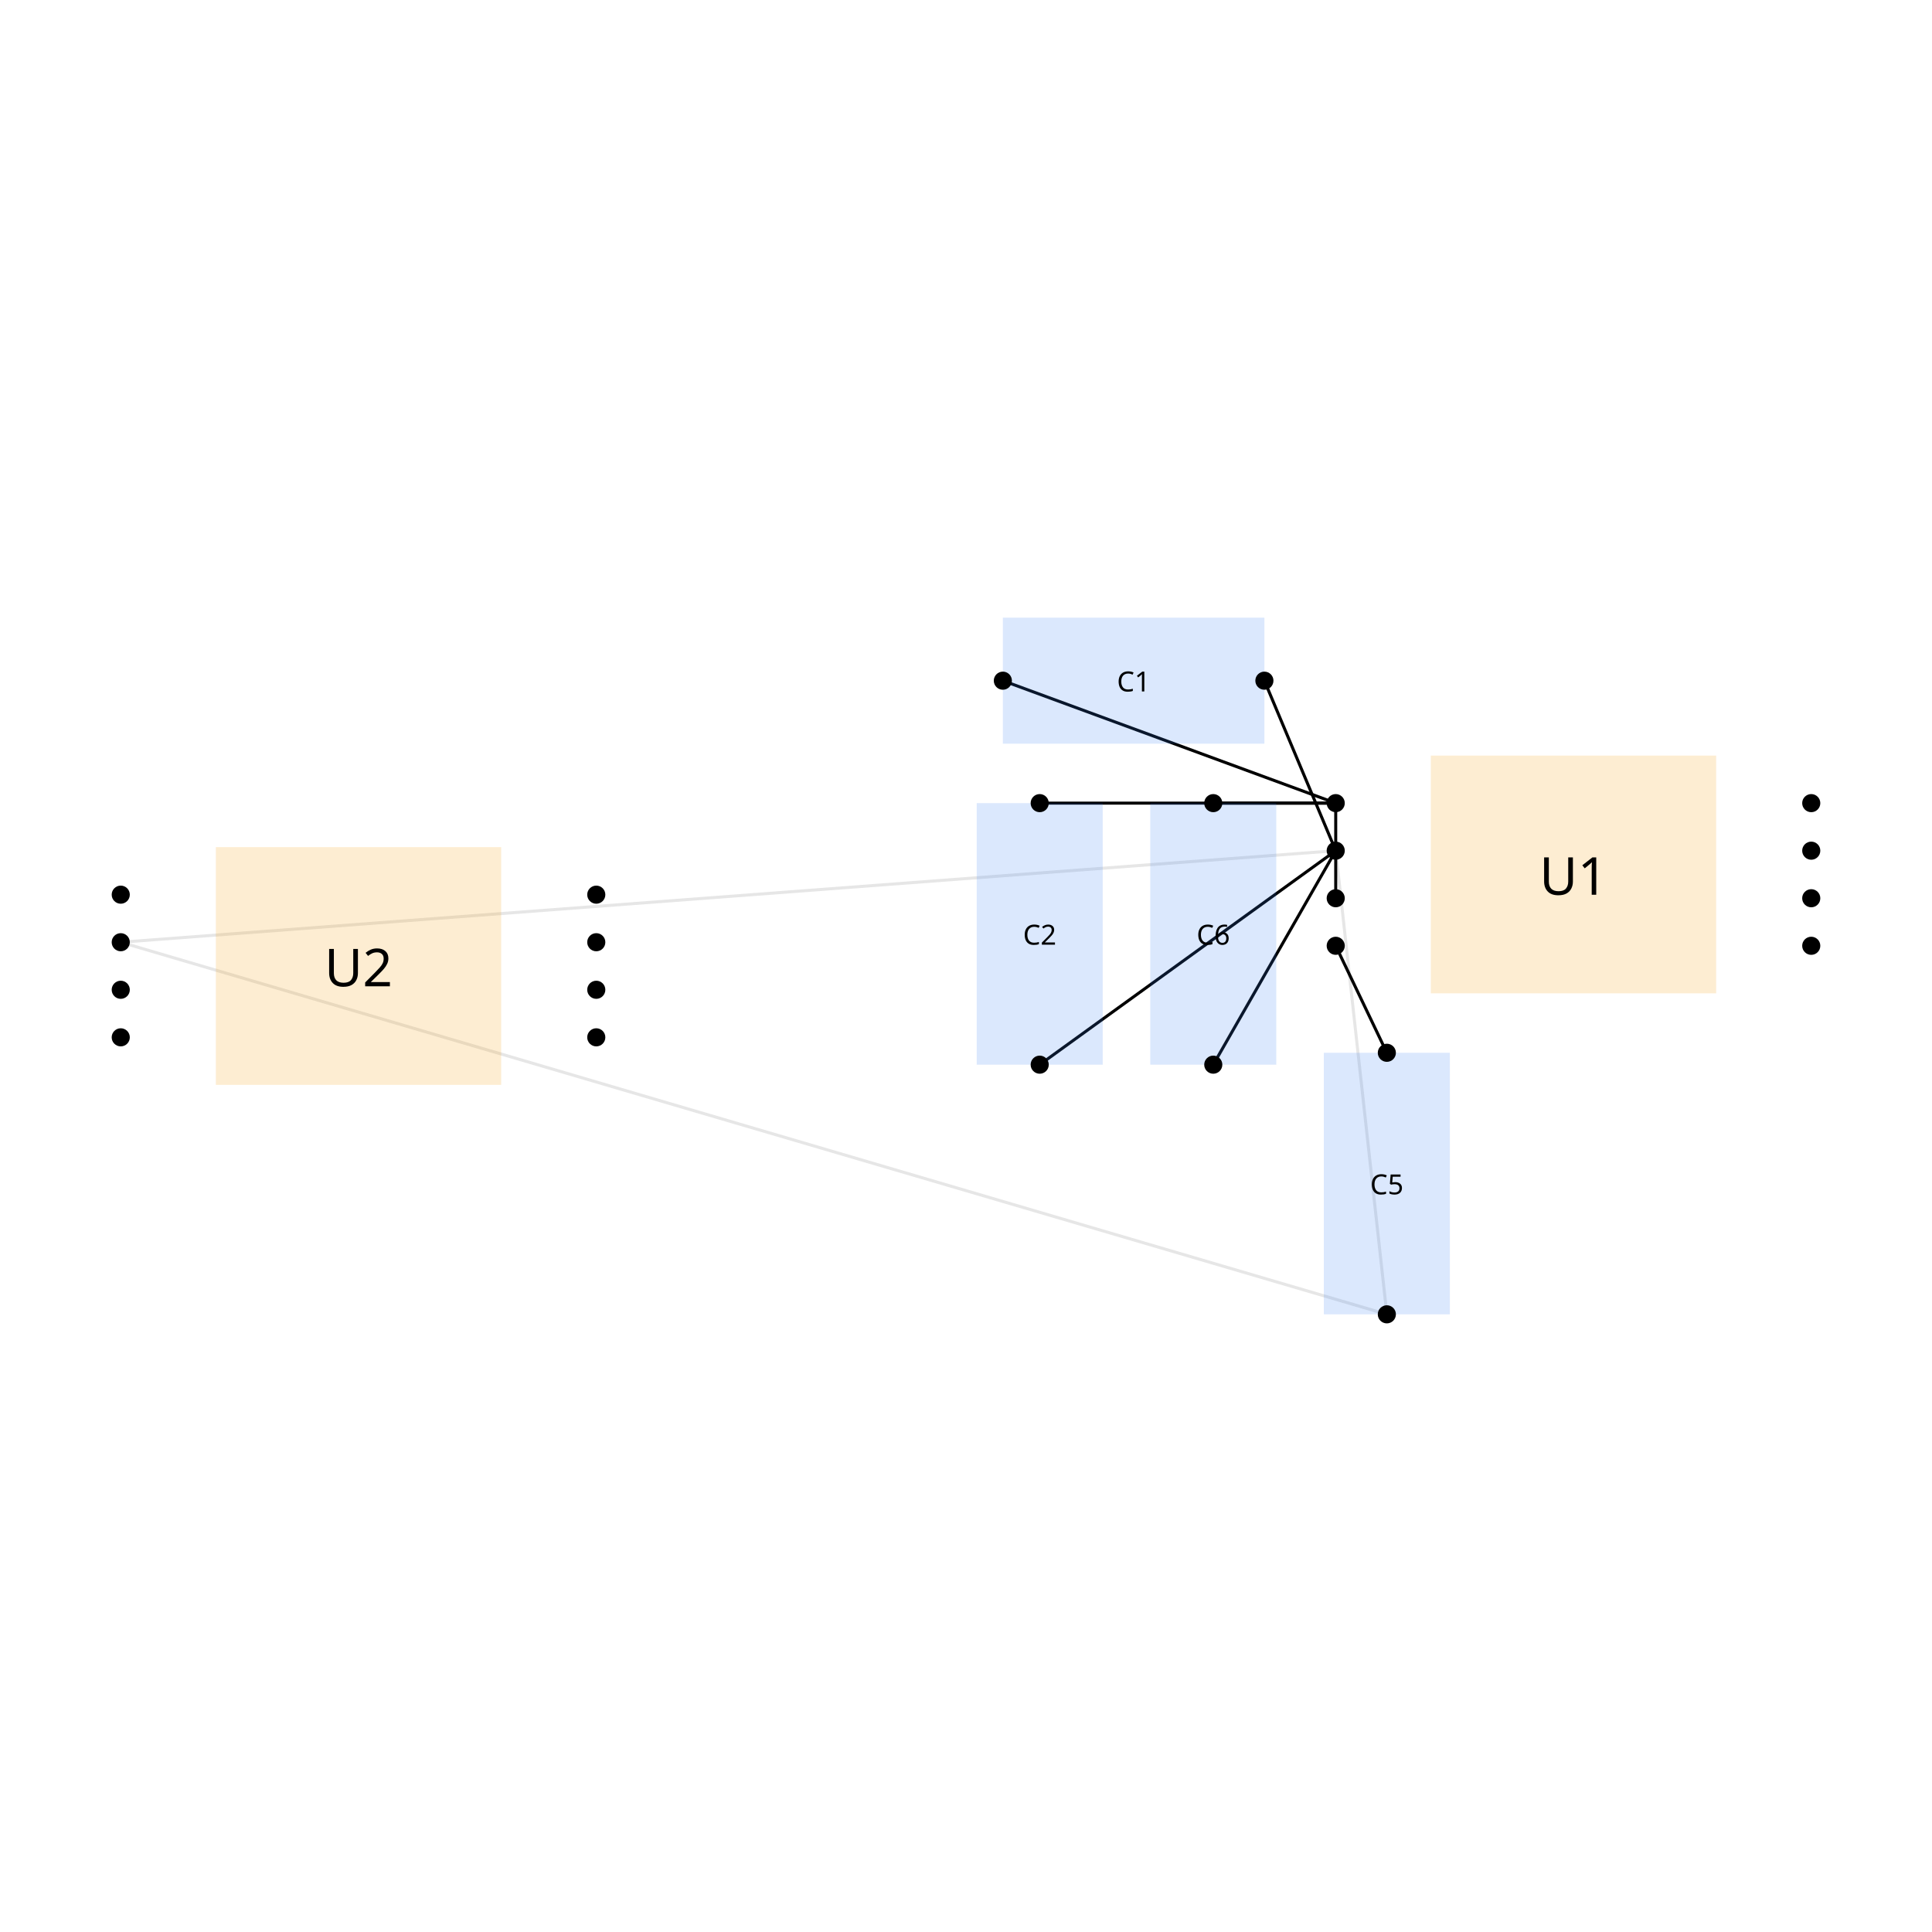
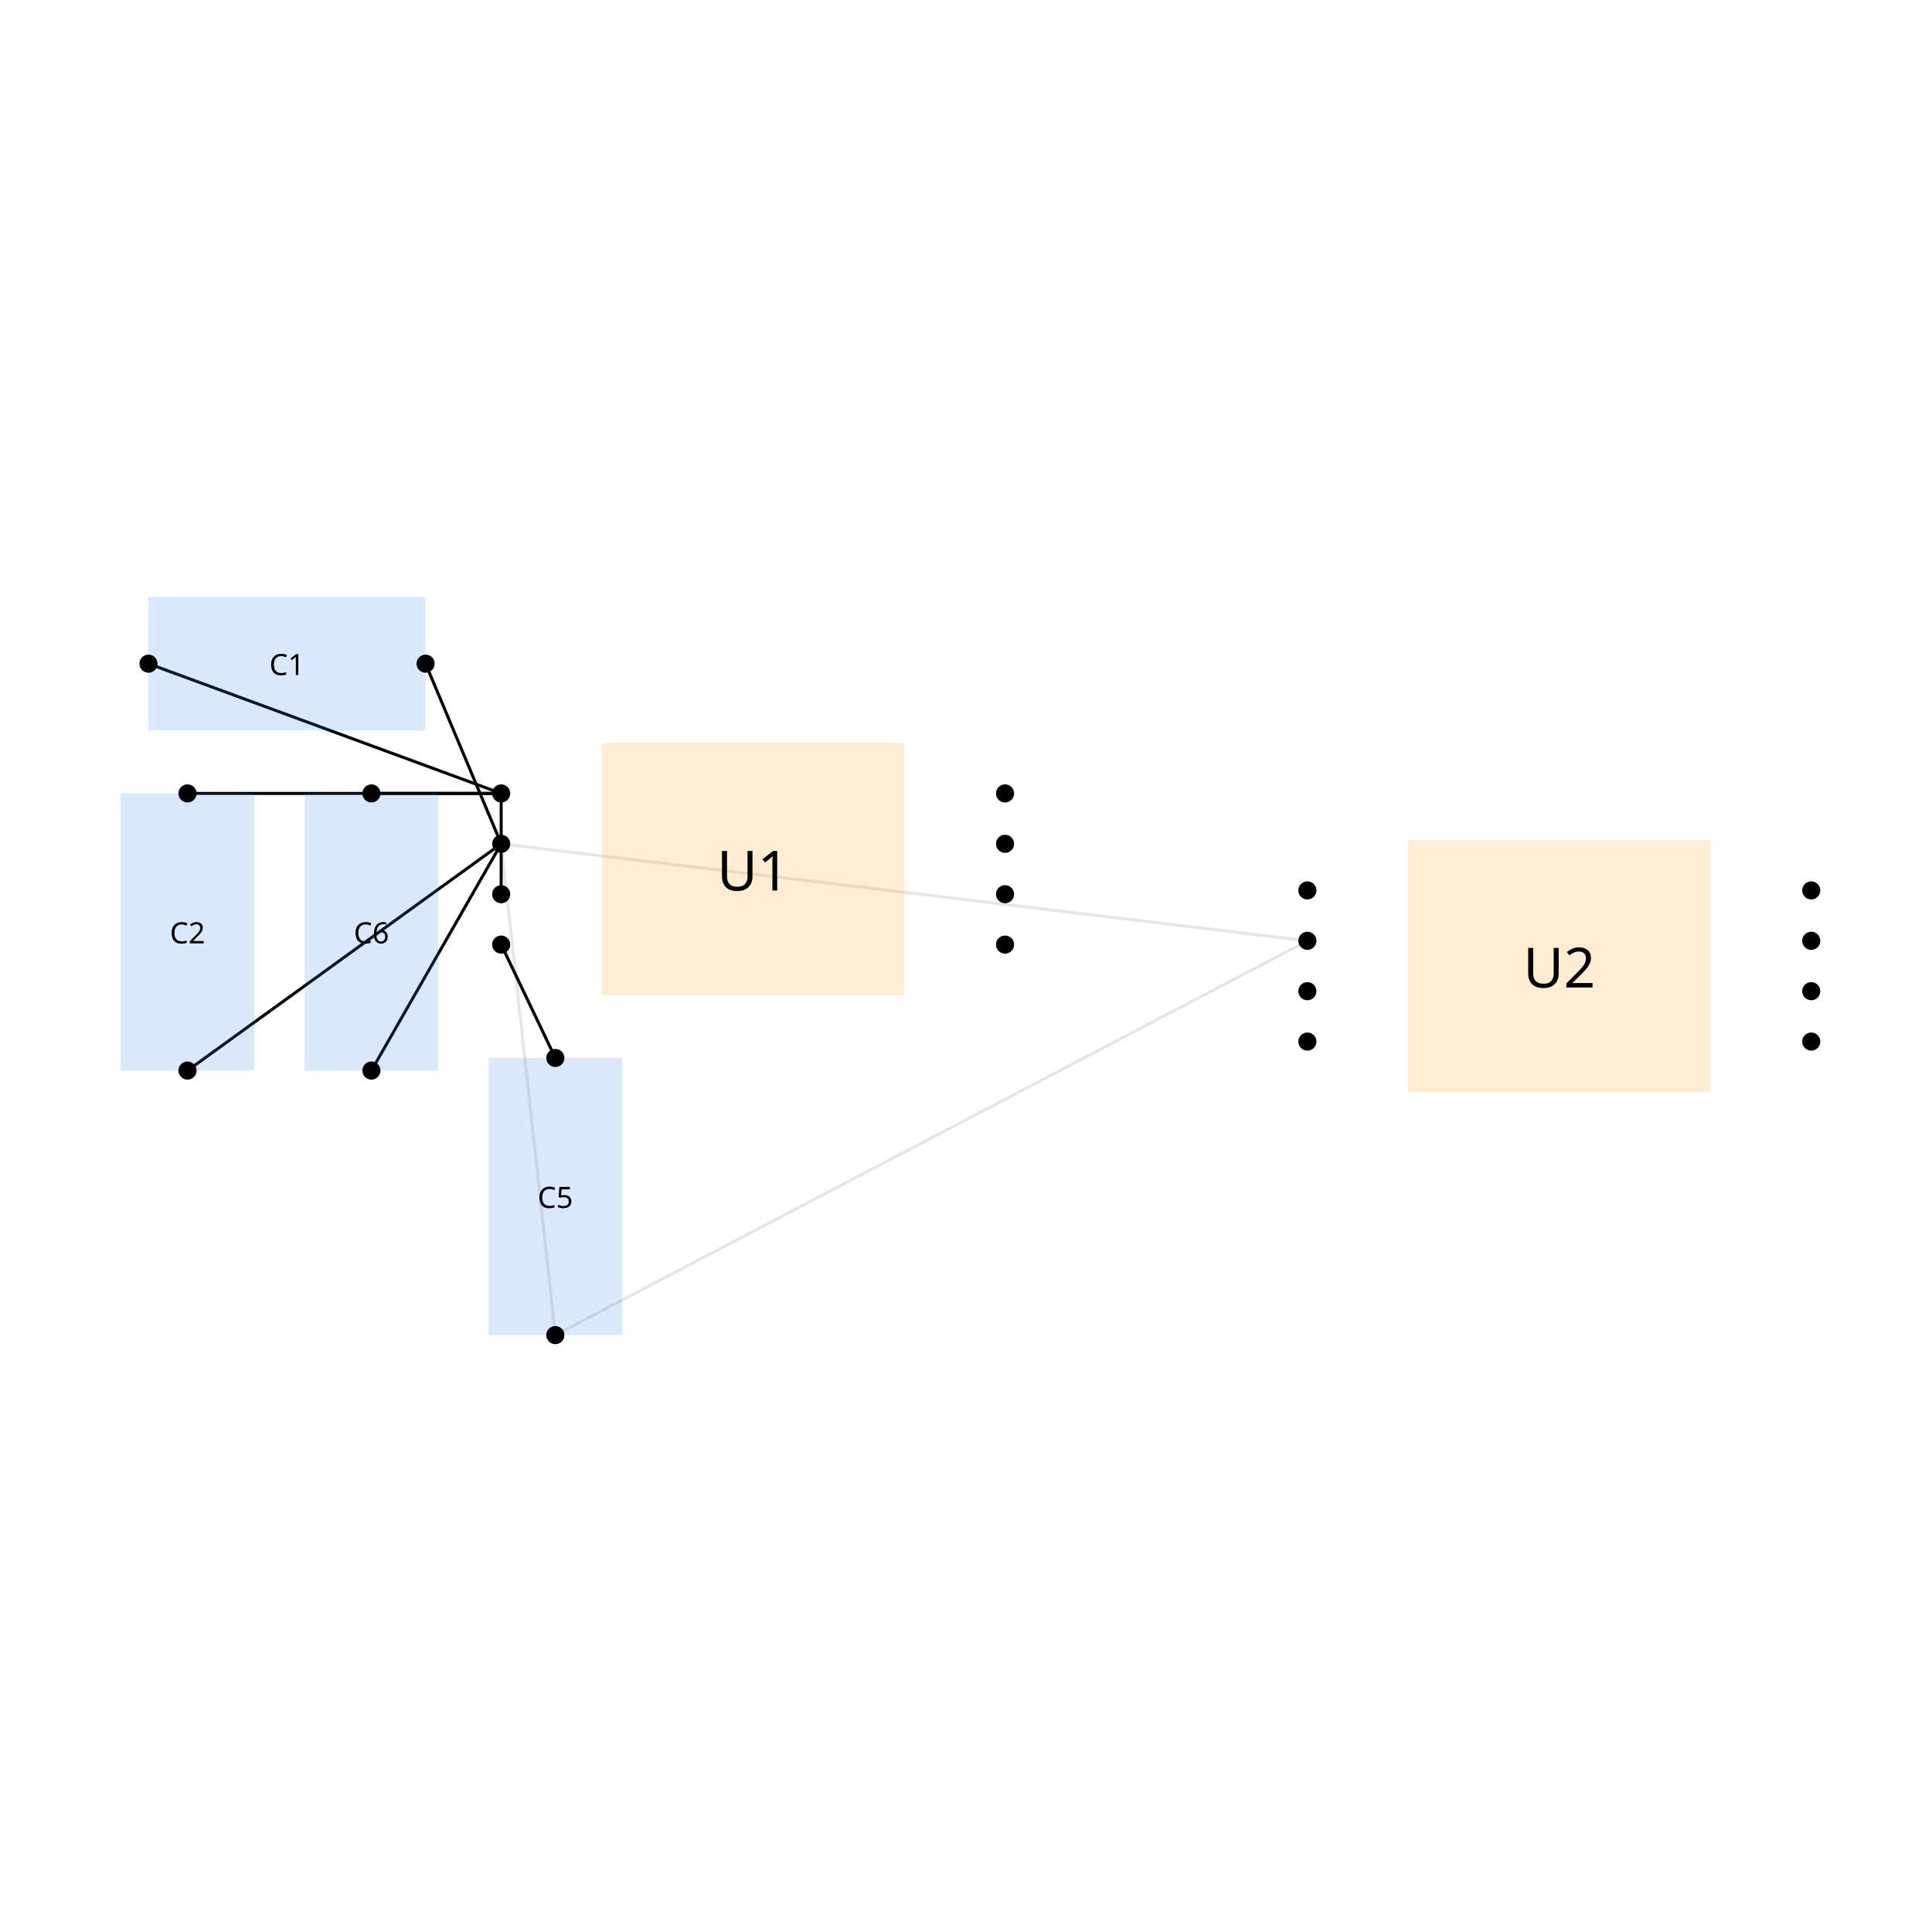
<svg xmlns="http://www.w3.org/2000/svg" width="640" height="640" viewBox="0 0 640 640">
  <rect width="100%" height="100%" fill="white" />
  <g>
-     <polyline data-points="4.11,0.48500000000000015 -1,0.10000000000000003" data-type="line" data-label="" points="442.475,281.8 40,312.124" fill="none" stroke="rgba(0,0,0,0.1)" stroke-width="1px" />
+     <polyline data-points="-4.2,0.48500000000000015 -1,0.10000000000000003" data-type="line" data-label="" points="166.021,279.523 433.085,311.654" fill="none" stroke="rgba(0,0,0,0.1)" stroke-width="1px" />
  </g>
  <g>
-     <polyline data-points="4.11,0.48500000000000015 4.325,-1.4650000000000003" data-type="line" data-label="" points="442.475,281.8 459.409,435.387" fill="none" stroke="rgba(0,0,0,0.1)" stroke-width="1px" />
+     <polyline data-points="-4.2,0.48500000000000015 -3.9850000000000003,-1.4650000000000003" data-type="line" data-label="" points="166.021,279.523 183.964,442.265" fill="none" stroke="rgba(0,0,0,0.1)" stroke-width="1px" />
  </g>
  <g>
-     <polyline data-points="-1,0.10000000000000003 4.325,-1.4650000000000003" data-type="line" data-label="" points="40,312.124 459.409,435.387" fill="none" stroke="rgba(0,0,0,0.1)" stroke-width="1px" />
+     <polyline data-points="-1,0.10000000000000003 -3.9850000000000003,-1.4650000000000003" data-type="line" data-label="" points="433.085,311.654 183.964,442.265" fill="none" stroke="rgba(0,0,0,0.1)" stroke-width="1px" />
  </g>
  <g>
-     <polyline data-points="4.11,0.6850000000000002 3.595,0.6850000000000002" data-type="line" data-label="" points="442.475,266.048 401.913,266.048" fill="none" stroke="black" stroke-width="1px" />
+     <polyline data-points="-4.2,0.6850000000000002 -4.715,0.6850000000000002" data-type="line" data-label="" points="166.021,262.832 123.04,262.832" fill="none" stroke="black" stroke-width="1px" />
  </g>
  <g>
-     <polyline data-points="4.11,0.6850000000000002 2.71,1.2000000000000002" data-type="line" data-label="" points="442.475,266.048 332.208,225.485" fill="none" stroke="black" stroke-width="1px" />
+     <polyline data-points="-4.2,0.6850000000000002 -5.6000000000000005,1.2000000000000002" data-type="line" data-label="" points="166.021,262.832 49.18,219.851" fill="none" stroke="black" stroke-width="1px" />
  </g>
  <g>
-     <polyline data-points="4.11,0.6850000000000002 2.8649999999999998,0.6850000000000002" data-type="line" data-label="" points="442.475,266.048 344.416,266.048" fill="none" stroke="black" stroke-width="1px" />
+     <polyline data-points="-4.2,0.6850000000000002 -5.445,0.6850000000000002" data-type="line" data-label="" points="166.021,262.832 62.116,262.832" fill="none" stroke="black" stroke-width="1px" />
  </g>
  <g>
-     <polyline data-points="4.11,0.48500000000000015 3.595,-0.4149999999999999" data-type="line" data-label="" points="442.475,281.8 401.913,352.686" fill="none" stroke="black" stroke-width="1px" />
+     <polyline data-points="-4.2,0.48500000000000015 -4.715,-0.4149999999999999" data-type="line" data-label="" points="166.021,279.523 123.04,354.635" fill="none" stroke="black" stroke-width="1px" />
  </g>
  <g>
-     <polyline data-points="4.11,0.48500000000000015 3.8100000000000005,1.2000000000000002" data-type="line" data-label="" points="442.475,281.8 418.847,225.485" fill="none" stroke="black" stroke-width="1px" />
+     <polyline data-points="-4.2,0.48500000000000015 -4.500000000000001,1.2000000000000002" data-type="line" data-label="" points="166.021,279.523 140.984,219.851" fill="none" stroke="black" stroke-width="1px" />
  </g>
  <g>
-     <polyline data-points="4.11,0.48500000000000015 2.8649999999999998,-0.4149999999999999" data-type="line" data-label="" points="442.475,281.8 344.416,352.686" fill="none" stroke="black" stroke-width="1px" />
+     <polyline data-points="-4.2,0.48500000000000015 -5.445,-0.4149999999999999" data-type="line" data-label="" points="166.021,279.523 62.116,354.635" fill="none" stroke="black" stroke-width="1px" />
  </g>
  <g>
-     <polyline data-points="4.11,0.28500000000000014 4.11,0.6850000000000002" data-type="line" data-label="" points="442.475,297.553 442.475,266.048" fill="none" stroke="black" stroke-width="1px" />
+     <polyline data-points="-4.2,0.28500000000000014 -4.2,0.6850000000000002" data-type="line" data-label="" points="166.021,296.215 166.021,262.832" fill="none" stroke="black" stroke-width="1px" />
  </g>
  <g>
-     <polyline data-points="4.11,0.08500000000000008 4.325,-0.3650000000000001" data-type="line" data-label="" points="442.475,313.305 459.409,348.748" fill="none" stroke="black" stroke-width="1px" />
+     <polyline data-points="-4.2,0.08500000000000008 -3.9850000000000003,-0.3650000000000001" data-type="line" data-label="" points="166.021,312.906 183.964,350.462" fill="none" stroke="black" stroke-width="1px" />
  </g>
  <g>
-     <rect data-type="rect" data-label="C6" data-x="3.595" data-y="0.13500000000000012" x="381.041" y="266.048" width="41.744" height="86.639" fill="rgba(59, 130, 246, 0.18)" stroke="none" stroke-width="0.013" />
+     <rect data-type="rect" data-label="C6" data-x="-4.715" data-y="0.13500000000000012" x="100.924" y="262.832" width="44.232" height="91.803" fill="rgba(59, 130, 246, 0.18)" stroke="none" stroke-width="0.012" />
  </g>
  <g>
-     <rect data-type="rect" data-label="C1" data-x="3.2600000000000002" data-y="1.2000000000000002" x="332.208" y="204.613" width="86.639" height="41.744" fill="rgba(59, 130, 246, 0.18)" stroke="none" stroke-width="0.013" />
+     <rect data-type="rect" data-label="C1" data-x="-5.050000000000001" data-y="1.2000000000000002" x="49.18" y="197.735" width="91.803" height="44.232" fill="rgba(59, 130, 246, 0.18)" stroke="none" stroke-width="0.012" />
  </g>
  <g>
-     <rect data-type="rect" data-label="C2" data-x="2.8649999999999998" data-y="0.13500000000000012" x="323.544" y="266.048" width="41.744" height="86.639" fill="rgba(59, 130, 246, 0.18)" stroke="none" stroke-width="0.013" />
+     <rect data-type="rect" data-label="C2" data-x="-5.445" data-y="0.13500000000000012" x="40" y="262.832" width="44.232" height="91.803" fill="rgba(59, 130, 246, 0.18)" stroke="none" stroke-width="0.012" />
  </g>
  <g>
-     <rect data-type="rect" data-label="C5" data-x="4.325" data-y="-0.9150000000000001" x="438.537" y="348.748" width="41.744" height="86.639" fill="rgba(59, 130, 246, 0.18)" stroke="none" stroke-width="0.013" />
+     <rect data-type="rect" data-label="C5" data-x="-3.9850000000000003" data-y="-0.9150000000000001" x="161.848" y="350.462" width="44.232" height="91.803" fill="rgba(59, 130, 246, 0.18)" stroke="none" stroke-width="0.012" />
  </g>
  <g>
-     <rect data-type="rect" data-label="U1" data-x="5.11" data-y="0.3850000000000001" x="473.98" y="250.295" width="94.515" height="78.762" fill="rgba(245, 158, 11, 0.18)" stroke="none" stroke-width="0.013" />
+     <rect data-type="rect" data-label="U1" data-x="-3.2" data-y="0.3850000000000001" x="199.404" y="246.14" width="100.149" height="83.458" fill="rgba(245, 158, 11, 0.18)" stroke="none" stroke-width="0.012" />
  </g>
  <g>
-     <rect data-type="rect" data-label="U2" data-x="0" data-y="0" x="71.505" y="280.619" width="94.515" height="78.762" fill="rgba(245, 158, 11, 0.18)" stroke="none" stroke-width="0.013" />
+     <rect data-type="rect" data-label="U2" data-x="0" data-y="0" x="466.468" y="278.271" width="100.149" height="83.458" fill="rgba(245, 158, 11, 0.18)" stroke="none" stroke-width="0.012" />
  </g>
-   <text data-type="text" data-label="C6" data-x="3.595" data-y="0.13500000000000012" x="401.913" y="309.367" fill="black" font-size="9.184" font-family="sans-serif" text-anchor="middle" dominant-baseline="central">C6</text>
-   <text data-type="text" data-label="C1" data-x="3.2600000000000002" data-y="1.2000000000000002" x="375.527" y="225.485" fill="black" font-size="9.184" font-family="sans-serif" text-anchor="middle" dominant-baseline="central">C1</text>
-   <text data-type="text" data-label="C2" data-x="2.8649999999999998" data-y="0.13500000000000012" x="344.416" y="309.367" fill="black" font-size="9.184" font-family="sans-serif" text-anchor="middle" dominant-baseline="central">C2</text>
-   <text data-type="text" data-label="C5" data-x="4.325" data-y="-0.9150000000000001" x="459.409" y="392.068" fill="black" font-size="9.184" font-family="sans-serif" text-anchor="middle" dominant-baseline="central">C5</text>
-   <text data-type="text" data-label="U1" data-x="5.11" data-y="0.3850000000000001" x="521.238" y="289.677" fill="black" font-size="17.328" font-family="sans-serif" text-anchor="middle" dominant-baseline="central">U1</text>
-   <text data-type="text" data-label="U2" data-x="0" data-y="0" x="118.762" y="320" fill="black" font-size="17.328" font-family="sans-serif" text-anchor="middle" dominant-baseline="central">U2</text>
+   <text data-type="text" data-label="C6" data-x="-4.715" data-y="0.13500000000000012" x="123.04" y="308.733" fill="black" font-size="9.731" font-family="sans-serif" text-anchor="middle" dominant-baseline="central">C6</text>
+   <text data-type="text" data-label="C1" data-x="-5.050000000000001" data-y="1.2000000000000002" x="95.082" y="219.851" fill="black" font-size="9.731" font-family="sans-serif" text-anchor="middle" dominant-baseline="central">C1</text>
+   <text data-type="text" data-label="C2" data-x="-5.445" data-y="0.13500000000000012" x="62.116" y="308.733" fill="black" font-size="9.731" font-family="sans-serif" text-anchor="middle" dominant-baseline="central">C2</text>
+   <text data-type="text" data-label="C5" data-x="-3.9850000000000003" data-y="-0.9150000000000001" x="183.964" y="396.364" fill="black" font-size="9.731" font-family="sans-serif" text-anchor="middle" dominant-baseline="central">C5</text>
+   <text data-type="text" data-label="U1" data-x="-3.2" data-y="0.3850000000000001" x="249.478" y="287.869" fill="black" font-size="18.361" font-family="sans-serif" text-anchor="middle" dominant-baseline="central">U1</text>
+   <text data-type="text" data-label="U2" data-x="0" data-y="0" x="516.542" y="320" fill="black" font-size="18.361" font-family="sans-serif" text-anchor="middle" dominant-baseline="central">U2</text>
  <g>
-     <circle data-type="point" data-label="C6.1" data-x="3.595" data-y="0.6850000000000002" cx="401.913" cy="266.048" r="3" fill="black" />
+     <circle data-type="point" data-label="C6.1" data-x="-4.715" data-y="0.6850000000000002" cx="123.04" cy="262.832" r="3" fill="black" />
  </g>
  <g>
-     <circle data-type="point" data-label="C6.2" data-x="3.595" data-y="-0.4149999999999999" cx="401.913" cy="352.686" r="3" fill="black" />
+     <circle data-type="point" data-label="C6.2" data-x="-4.715" data-y="-0.4149999999999999" cx="123.04" cy="354.635" r="3" fill="black" />
  </g>
  <g>
-     <circle data-type="point" data-label="C1.1" data-x="2.71" data-y="1.2000000000000002" cx="332.208" cy="225.485" r="3" fill="black" />
+     <circle data-type="point" data-label="C1.1" data-x="-5.6000000000000005" data-y="1.2000000000000002" cx="49.18" cy="219.851" r="3" fill="black" />
  </g>
  <g>
-     <circle data-type="point" data-label="C1.2" data-x="3.8100000000000005" data-y="1.2000000000000002" cx="418.847" cy="225.485" r="3" fill="black" />
+     <circle data-type="point" data-label="C1.2" data-x="-4.500000000000001" data-y="1.2000000000000002" cx="140.984" cy="219.851" r="3" fill="black" />
  </g>
  <g>
-     <circle data-type="point" data-label="C2.1" data-x="2.8649999999999998" data-y="0.6850000000000002" cx="344.416" cy="266.048" r="3" fill="black" />
+     <circle data-type="point" data-label="C2.1" data-x="-5.445" data-y="0.6850000000000002" cx="62.116" cy="262.832" r="3" fill="black" />
  </g>
  <g>
-     <circle data-type="point" data-label="C2.2" data-x="2.8649999999999998" data-y="-0.4149999999999999" cx="344.416" cy="352.686" r="3" fill="black" />
+     <circle data-type="point" data-label="C2.2" data-x="-5.445" data-y="-0.4149999999999999" cx="62.116" cy="354.635" r="3" fill="black" />
  </g>
  <g>
-     <circle data-type="point" data-label="C5.1" data-x="4.325" data-y="-0.3650000000000001" cx="459.409" cy="348.748" r="3" fill="black" />
+     <circle data-type="point" data-label="C5.1" data-x="-3.9850000000000003" data-y="-0.3650000000000001" cx="183.964" cy="350.462" r="3" fill="black" />
  </g>
  <g>
-     <circle data-type="point" data-label="C5.2 (GND)" data-x="4.325" data-y="-1.4650000000000003" cx="459.409" cy="435.387" r="3" fill="black" />
+     <circle data-type="point" data-label="C5.2 (GND)" data-x="-3.9850000000000003" data-y="-1.4650000000000003" cx="183.964" cy="442.265" r="3" fill="black" />
  </g>
  <g>
-     <circle data-type="point" data-label="U1.1 (VSYS)" data-x="4.11" data-y="0.6850000000000002" cx="442.475" cy="266.048" r="3" fill="black" />
+     <circle data-type="point" data-label="U1.1 (VSYS)" data-x="-4.2" data-y="0.6850000000000002" cx="166.021" cy="262.832" r="3" fill="black" />
  </g>
  <g>
-     <circle data-type="point" data-label="U1.2 (GND)" data-x="4.11" data-y="0.48500000000000015" cx="442.475" cy="281.8" r="3" fill="black" />
+     <circle data-type="point" data-label="U1.2 (GND)" data-x="-4.2" data-y="0.48500000000000015" cx="166.021" cy="279.523" r="3" fill="black" />
  </g>
  <g>
-     <circle data-type="point" data-label="U1.3" data-x="4.11" data-y="0.28500000000000014" cx="442.475" cy="297.553" r="3" fill="black" />
+     <circle data-type="point" data-label="U1.3" data-x="-4.2" data-y="0.28500000000000014" cx="166.021" cy="296.215" r="3" fill="black" />
  </g>
  <g>
-     <circle data-type="point" data-label="U1.4 (V3_3)" data-x="4.11" data-y="0.08500000000000008" cx="442.475" cy="313.305" r="3" fill="black" />
+     <circle data-type="point" data-label="U1.4 (V3_3)" data-x="-4.2" data-y="0.08500000000000008" cx="166.021" cy="312.906" r="3" fill="black" />
  </g>
  <g>
-     <circle data-type="point" data-label="U1.5" data-x="6.11" data-y="0.08500000000000008" cx="600" cy="313.305" r="3" fill="black" />
+     <circle data-type="point" data-label="U1.5" data-x="-2.2" data-y="0.08500000000000008" cx="332.936" cy="312.906" r="3" fill="black" />
  </g>
  <g>
-     <circle data-type="point" data-label="U1.6" data-x="6.11" data-y="0.2850000000000001" cx="600" cy="297.553" r="3" fill="black" />
+     <circle data-type="point" data-label="U1.6" data-x="-2.2" data-y="0.2850000000000001" cx="332.936" cy="296.215" r="3" fill="black" />
  </g>
  <g>
-     <circle data-type="point" data-label="U1.7" data-x="6.11" data-y="0.4850000000000001" cx="600" cy="281.8" r="3" fill="black" />
+     <circle data-type="point" data-label="U1.7" data-x="-2.2" data-y="0.4850000000000001" cx="332.936" cy="279.523" r="3" fill="black" />
  </g>
  <g>
-     <circle data-type="point" data-label="U1.8" data-x="6.11" data-y="0.6850000000000002" cx="600" cy="266.048" r="3" fill="black" />
+     <circle data-type="point" data-label="U1.8" data-x="-2.2" data-y="0.6850000000000002" cx="332.936" cy="262.832" r="3" fill="black" />
  </g>
  <g>
-     <circle data-type="point" data-label="U2.1 (VCC)" data-x="-1" data-y="0.30000000000000004" cx="40" cy="296.371" r="3" fill="black" />
+     <circle data-type="point" data-label="U2.1 (VCC)" data-x="-1" data-y="0.30000000000000004" cx="433.085" cy="294.963" r="3" fill="black" />
  </g>
  <g>
-     <circle data-type="point" data-label="U2.2 (GND)" data-x="-1" data-y="0.10000000000000003" cx="40" cy="312.124" r="3" fill="black" />
+     <circle data-type="point" data-label="U2.2 (GND)" data-x="-1" data-y="0.10000000000000003" cx="433.085" cy="311.654" r="3" fill="black" />
  </g>
  <g>
-     <circle data-type="point" data-label="U2.3" data-x="-1" data-y="-0.09999999999999998" cx="40" cy="327.876" r="3" fill="black" />
+     <circle data-type="point" data-label="U2.3" data-x="-1" data-y="-0.09999999999999998" cx="433.085" cy="328.346" r="3" fill="black" />
  </g>
  <g>
-     <circle data-type="point" data-label="U2.4" data-x="-1" data-y="-0.30000000000000004" cx="40" cy="343.629" r="3" fill="black" />
+     <circle data-type="point" data-label="U2.4" data-x="-1" data-y="-0.30000000000000004" cx="433.085" cy="345.037" r="3" fill="black" />
  </g>
  <g>
-     <circle data-type="point" data-label="U2.5" data-x="1" data-y="-0.30000000000000004" cx="197.525" cy="343.629" r="3" fill="black" />
+     <circle data-type="point" data-label="U2.5" data-x="1" data-y="-0.30000000000000004" cx="600" cy="345.037" r="3" fill="black" />
  </g>
  <g>
-     <circle data-type="point" data-label="U2.6" data-x="1" data-y="-0.10000000000000003" cx="197.525" cy="327.876" r="3" fill="black" />
+     <circle data-type="point" data-label="U2.6" data-x="1" data-y="-0.10000000000000003" cx="600" cy="328.346" r="3" fill="black" />
  </g>
  <g>
-     <circle data-type="point" data-label="U2.7" data-x="1" data-y="0.09999999999999998" cx="197.525" cy="312.124" r="3" fill="black" />
+     <circle data-type="point" data-label="U2.7" data-x="1" data-y="0.09999999999999998" cx="600" cy="311.654" r="3" fill="black" />
  </g>
  <g>
-     <circle data-type="point" data-label="U2.8" data-x="1" data-y="0.30000000000000004" cx="197.525" cy="296.371" r="3" fill="black" />
+     <circle data-type="point" data-label="U2.8" data-x="1" data-y="0.30000000000000004" cx="600" cy="294.963" r="3" fill="black" />
  </g>
  <g id="crosshair" style="display: none">
    <line id="crosshair-h" y1="0" y2="640" stroke="#666" stroke-width="0.5" />
    <line id="crosshair-v" x1="0" x2="640" stroke="#666" stroke-width="0.5" />
    <text id="coordinates" font-family="monospace" font-size="12" fill="#666" />
  </g>
</svg>
